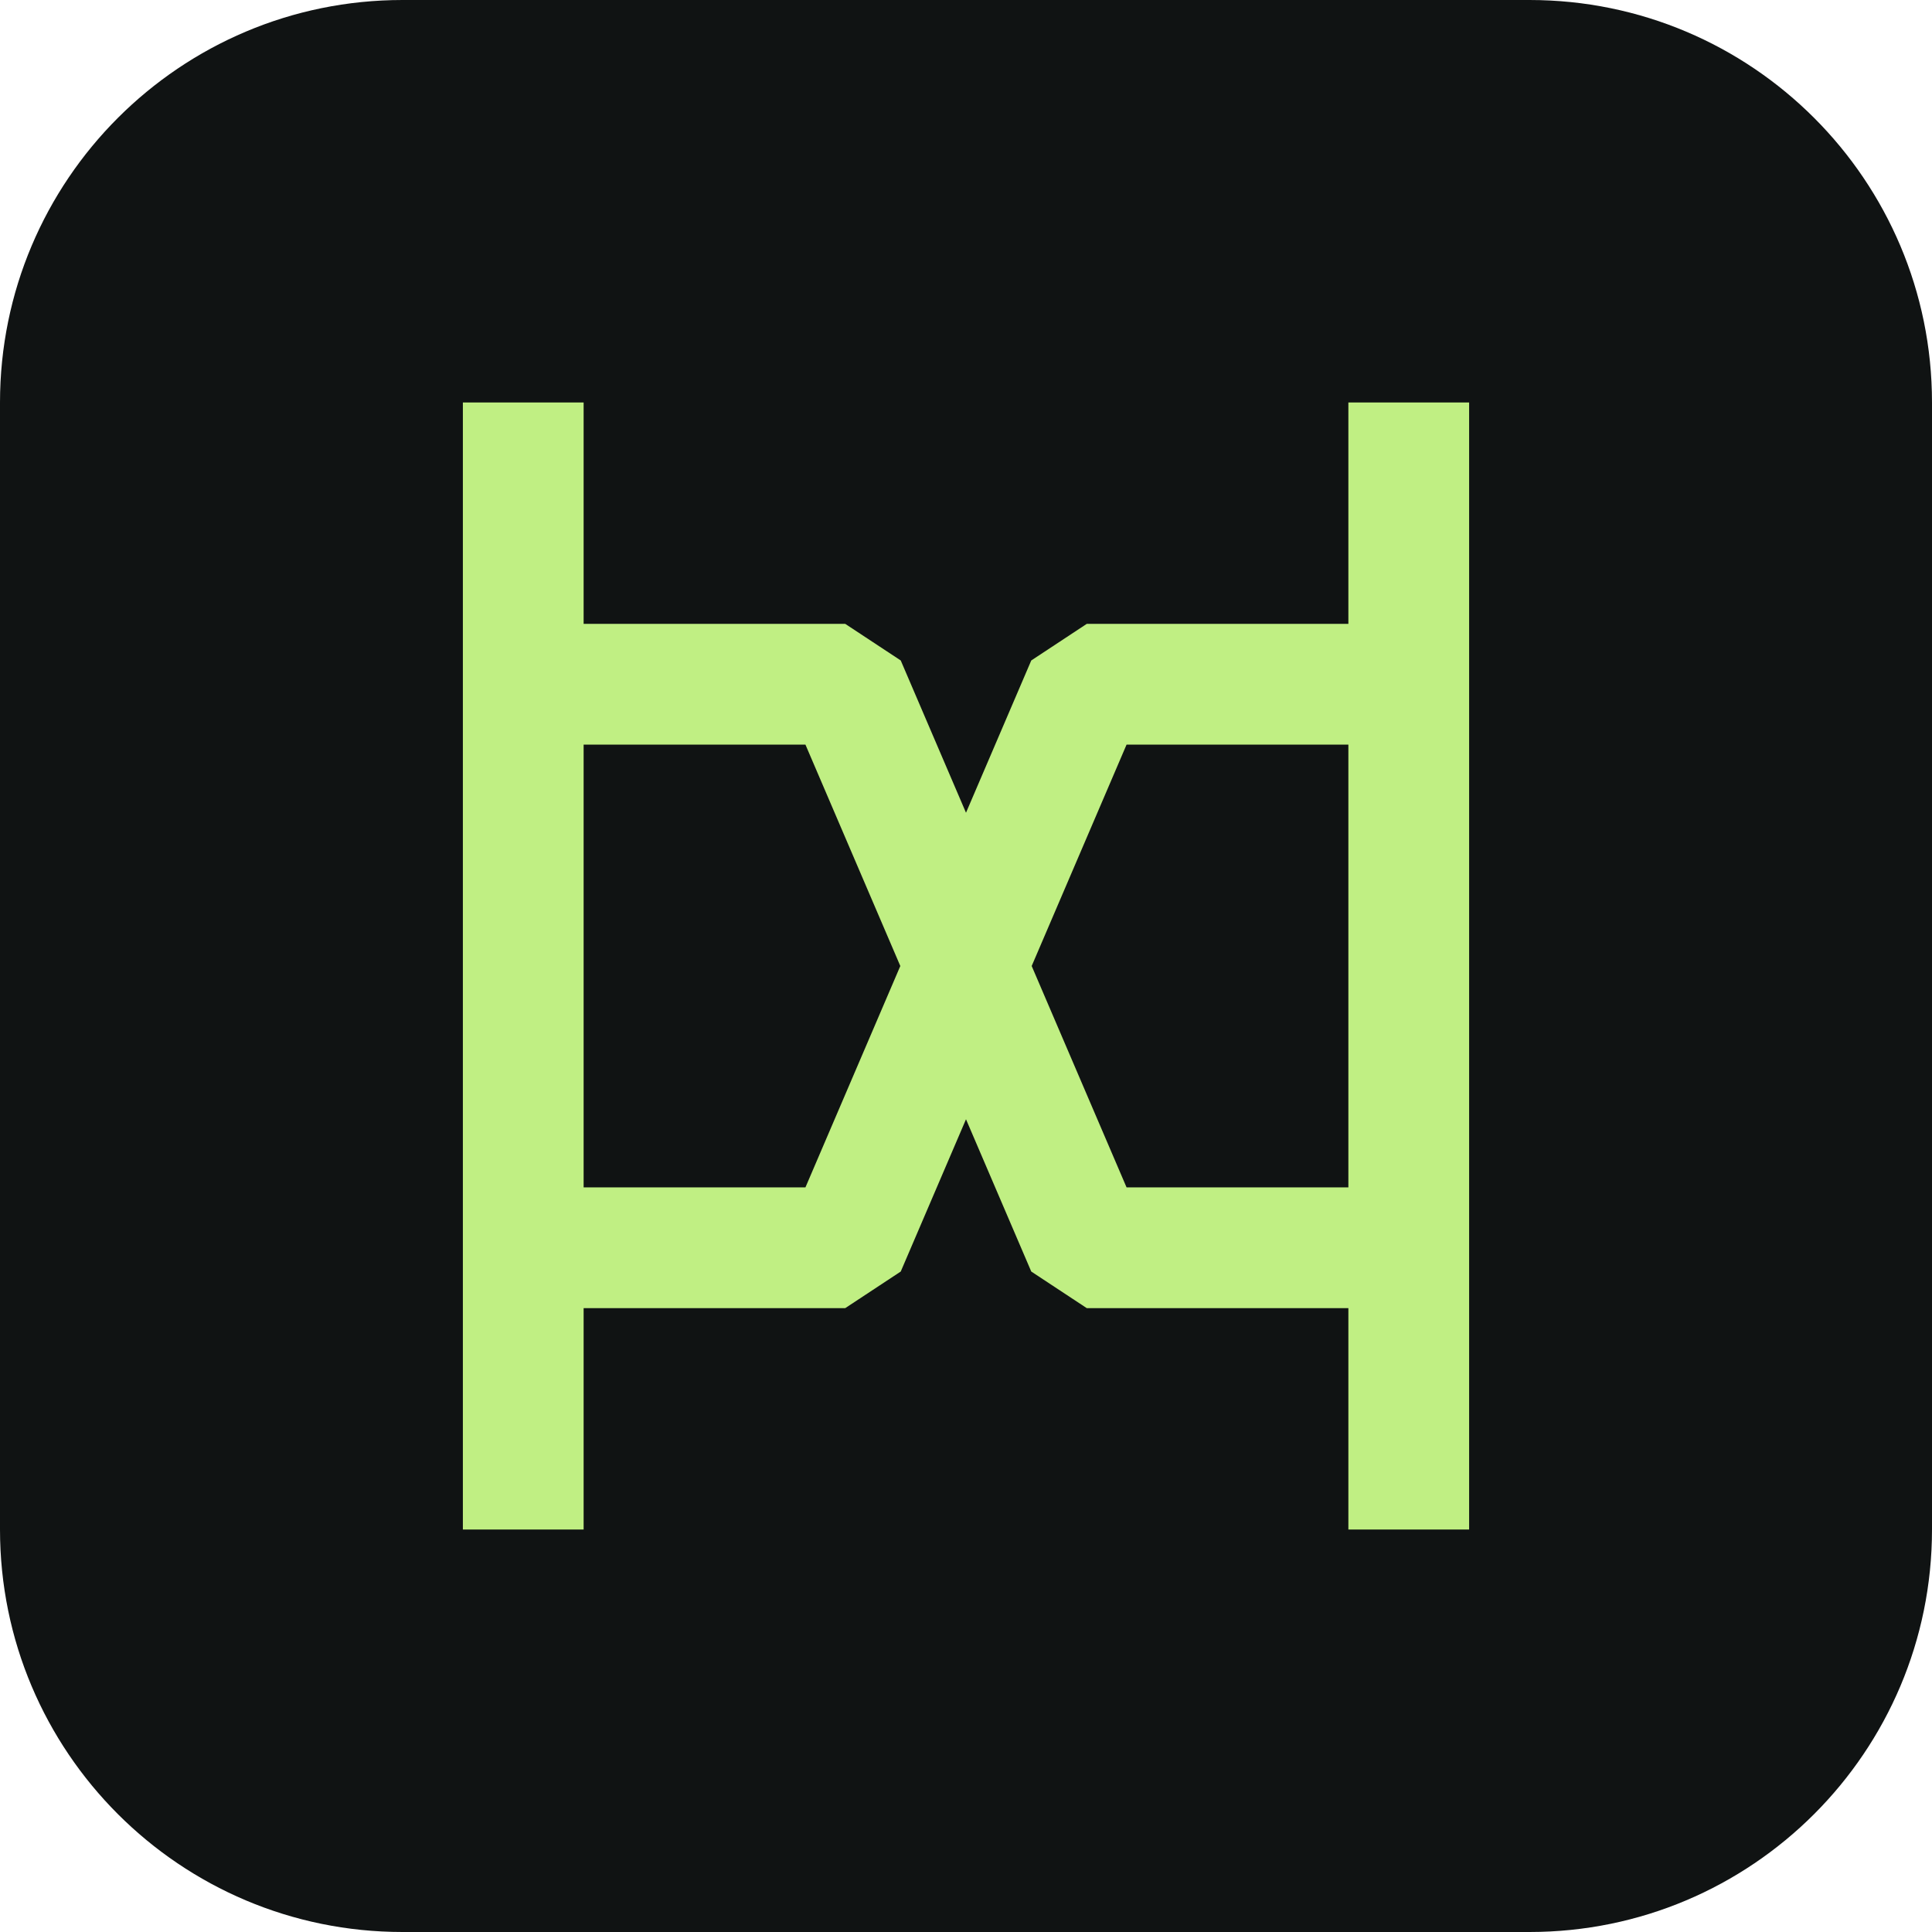
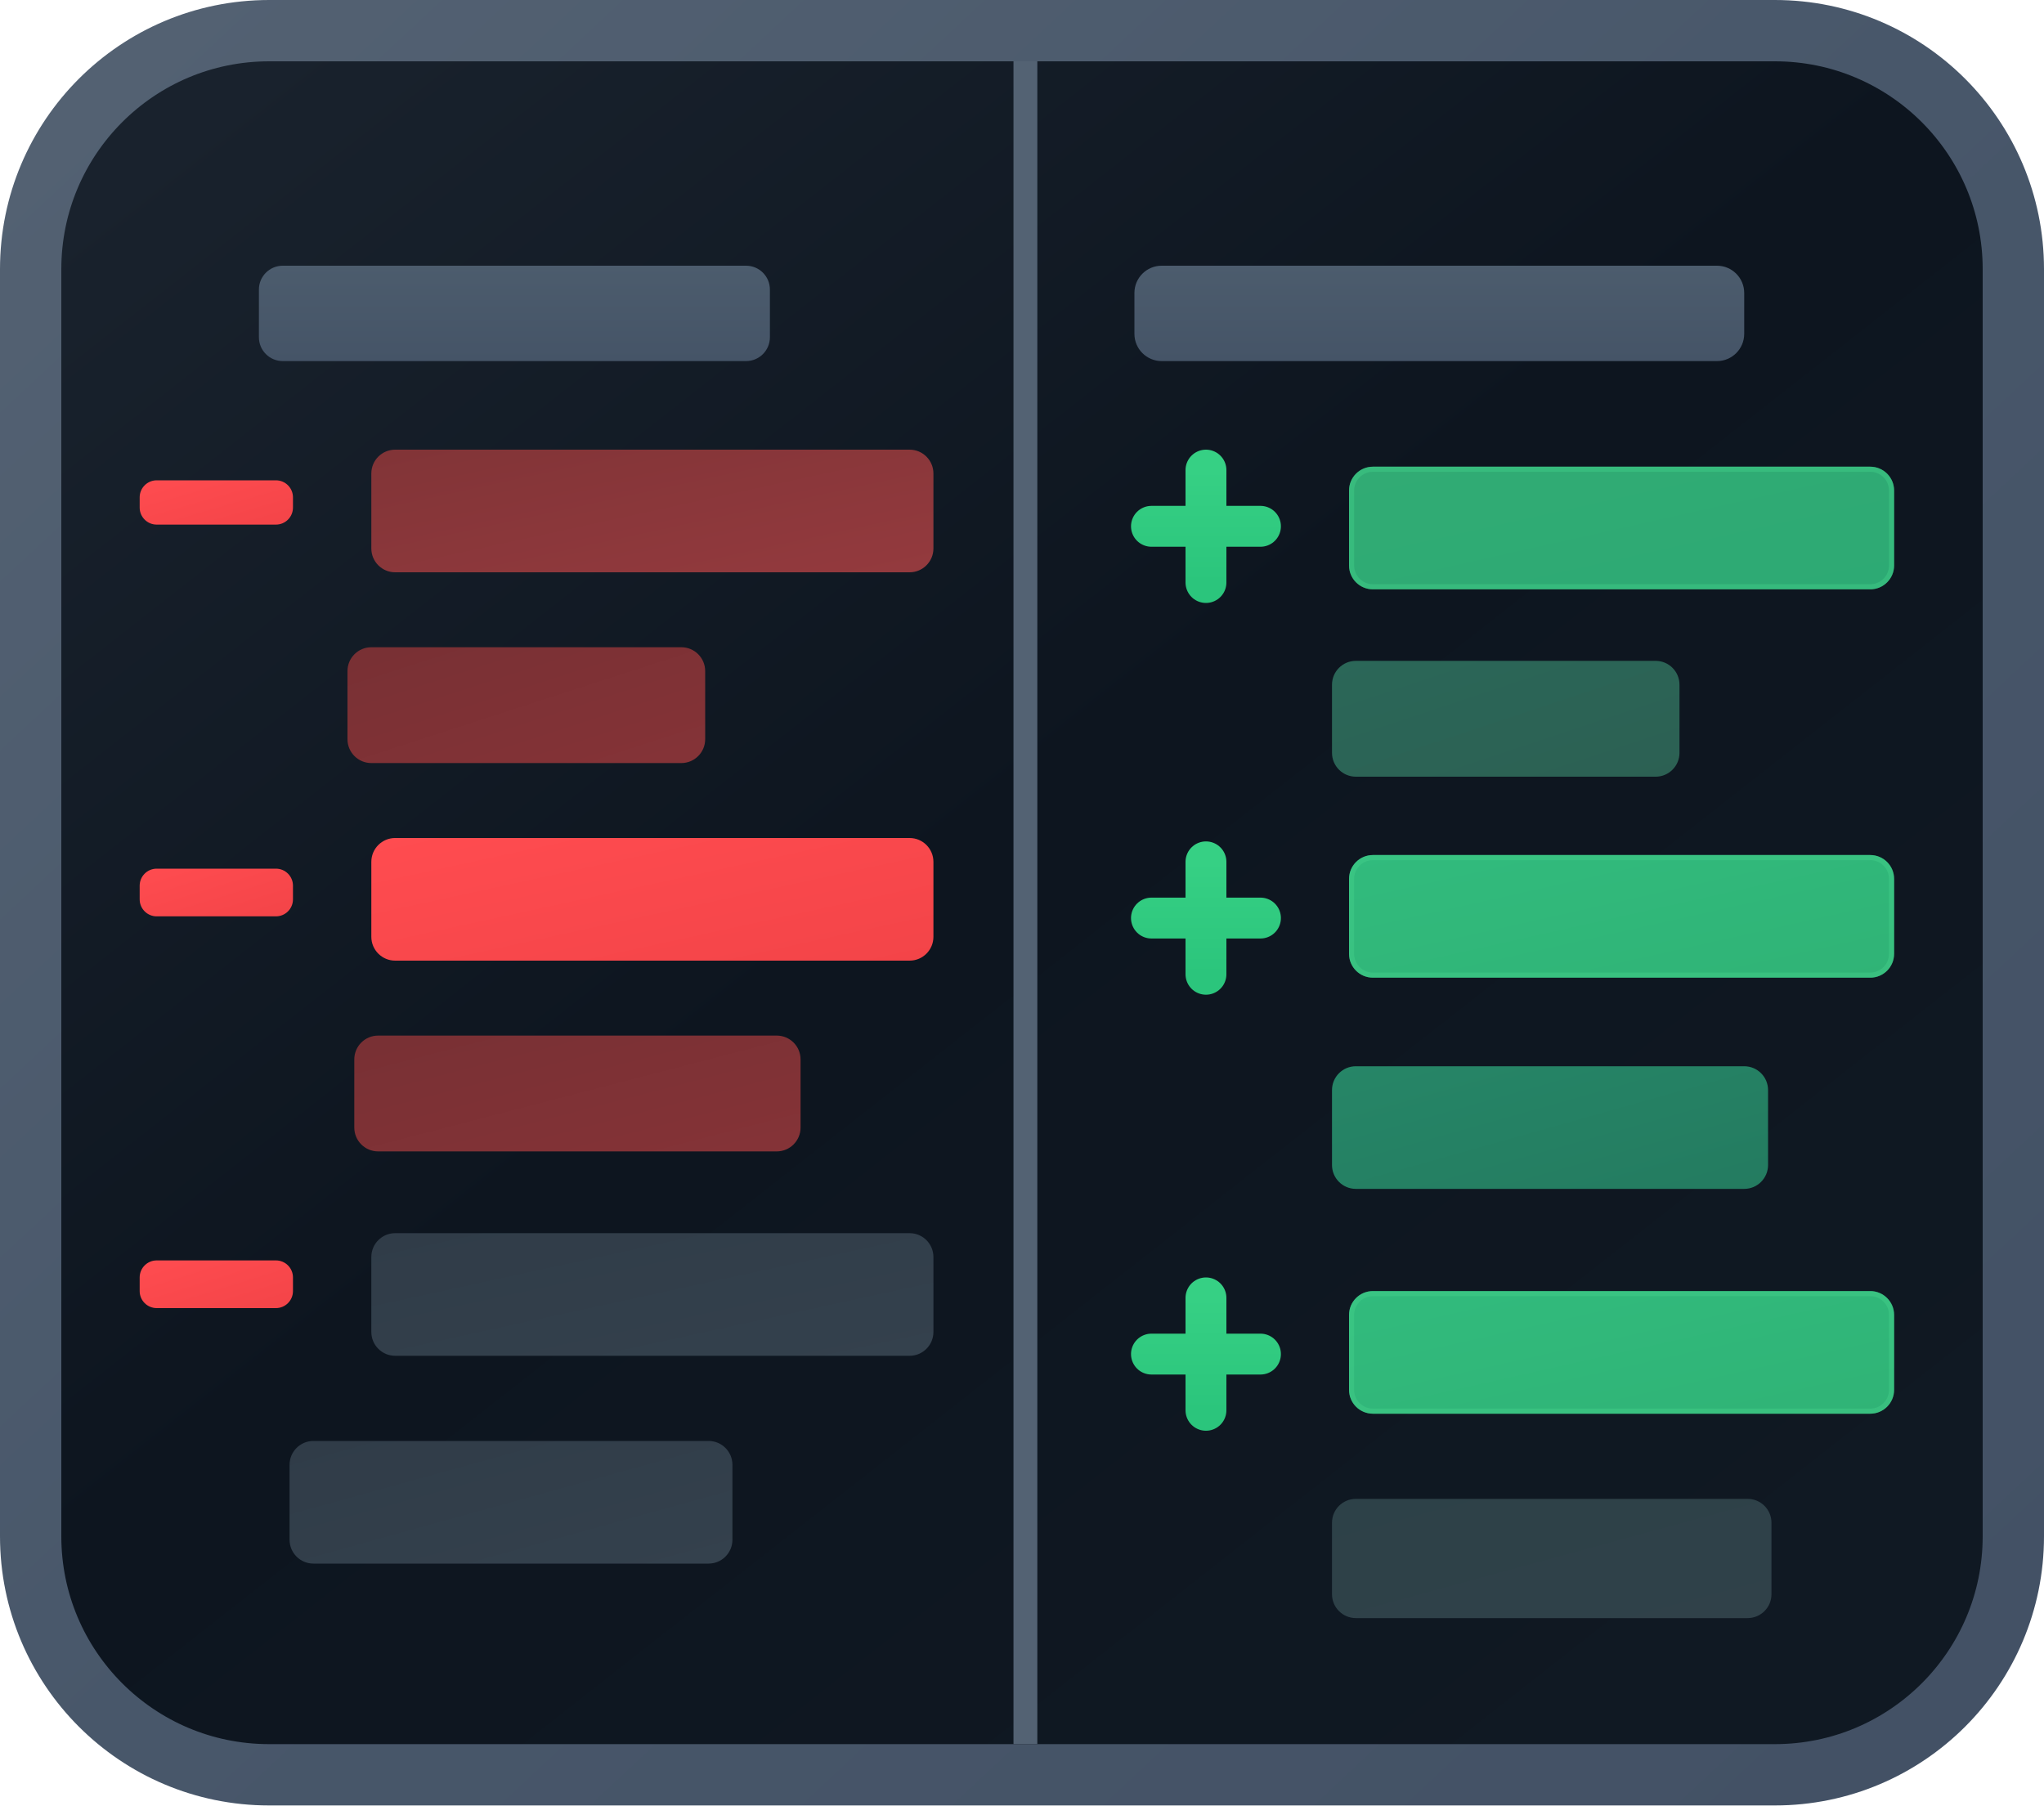
- <svg xmlns="http://www.w3.org/2000/svg" viewBox="0 0 48 48">
-   <rect width="48" height="48" rx="10" fill="#101313" />
-   <path d="M13 10v28M35 10v28M13 17h8l6 14h8M13 31h8l6-14h8" fill="none" stroke="#c0ef83" stroke-width="3" stroke-linejoin="bevel" />
+ <svg xmlns="http://www.w3.org/2000/svg" width="600" height="530" viewBox="0 0 600 530" fill="none" role="img" aria-labelledby="title description">
+   <defs>
+     <linearGradient id="panel-fill" x1="76" y1="18" x2="475" y2="527" gradientUnits="userSpaceOnUse">
+       <stop offset="0" stop-color="#19222D" />
+       <stop offset="0.48" stop-color="#0D151F" />
+       <stop offset="1" stop-color="#101923" />
+     </linearGradient>
+     <linearGradient id="border-fill" x1="50" y1="0" x2="545" y2="530" gradientUnits="userSpaceOnUse">
+       <stop offset="0" stop-color="#536172" />
+       <stop offset="0.5" stop-color="#48576A" />
+       <stop offset="1" stop-color="#435165" />
+     </linearGradient>
+     <linearGradient id="header-fill" x1="0" y1="0" x2="0" y2="1">
+       <stop offset="0" stop-color="#4C5C6D" />
+       <stop offset="1" stop-color="#455467" />
+     </linearGradient>
+     <linearGradient id="delete-fill" x1="0" y1="0" x2="1" y2="1">
+       <stop offset="0" stop-color="#FF4C50" />
+       <stop offset="1" stop-color="#F34448" />
+     </linearGradient>
+     <linearGradient id="delete-muted-fill" x1="0" y1="0" x2="1" y2="1">
+       <stop offset="0" stop-color="#813437" />
+       <stop offset="1" stop-color="#943A3E" />
+     </linearGradient>
+     <linearGradient id="delete-secondary-fill" x1="0" y1="0" x2="1" y2="1">
+       <stop offset="0" stop-color="#783034" />
+       <stop offset="1" stop-color="#853337" />
+     </linearGradient>
+     <linearGradient id="add-fill" x1="0" y1="0" x2="1" y2="1">
+       <stop offset="0" stop-color="#31BB7D" />
+       <stop offset="1" stop-color="#30B376" />
+     </linearGradient>
+     <linearGradient id="add-first-fill" x1="0" y1="0" x2="1" y2="1">
+       <stop offset="0" stop-color="#31AB74" />
+       <stop offset="1" stop-color="#2DAA74" />
+     </linearGradient>
+     <linearGradient id="add-muted-fill" x1="0" y1="0" x2="1" y2="1">
+       <stop offset="0" stop-color="#2B6758" />
+       <stop offset="1" stop-color="#2C6053" />
+     </linearGradient>
+     <linearGradient id="add-secondary-fill" x1="0" y1="0" x2="1" y2="1">
+       <stop offset="0" stop-color="#268667" />
+       <stop offset="1" stop-color="#247B60" />
+     </linearGradient>
+     <linearGradient id="neutral-fill" x1="0" y1="0" x2="1" y2="1">
+       <stop offset="0" stop-color="#303C48" />
+       <stop offset="1" stop-color="#34414D" />
+     </linearGradient>
+     <linearGradient id="neutral-green-fill" x1="0" y1="0" x2="1" y2="1">
+       <stop offset="0" stop-color="#2D4148" />
+       <stop offset="1" stop-color="#304149" />
+     </linearGradient>
+     <linearGradient id="plus-fill" x1="0" y1="0" x2="0" y2="1">
+       <stop offset="0" stop-color="#36D084" />
+       <stop offset="1" stop-color="#2BC57C" />
+     </linearGradient>
+   </defs>
+   <g id="panel-frame">
+     <rect id="panel-background" x="9" y="9" width="582" height="512" rx="70" fill="url(#panel-fill)" />
+     <path id="center-divider" d="M301 18V512" stroke="#536273" stroke-width="7" />
+     <rect id="panel-border" x="9" y="9" width="582" height="512" rx="70" stroke="url(#border-fill)" stroke-width="18" />
+   </g>
+   <g id="column-headers" fill="url(#header-fill)">
+     <rect id="left-header" x="76" y="78" width="150" height="28" rx="7" />
+     <rect id="right-header" x="333" y="78" width="179" height="28" rx="8" />
+   </g>
+   <g id="deletions">
+     <g id="deletion-row-1">
+       <rect id="minus-1" x="41" y="141" width="45" height="13" rx="5" fill="url(#delete-fill)" />
+       <rect id="deleted-line-1" x="109" y="132" width="165" height="36" rx="7" fill="url(#delete-muted-fill)" />
+       <rect id="deleted-detail-1" x="102" y="190" width="105" height="34" rx="7" fill="url(#delete-secondary-fill)" />
+     </g>
+     <g id="deletion-row-2">
+       <rect id="minus-2" x="41" y="255" width="45" height="14" rx="5" fill="url(#delete-fill)" />
+       <rect id="deleted-line-2" x="109" y="246" width="165" height="36" rx="7" fill="url(#delete-fill)" />
+       <rect id="deleted-detail-2" x="104" y="304" width="131" height="34" rx="7" fill="url(#delete-secondary-fill)" />
+     </g>
+     <g id="deletion-row-3">
+       <rect id="minus-3" x="41" y="370" width="45" height="14" rx="5" fill="url(#delete-fill)" />
+       <rect id="deleted-line-3" x="109" y="362" width="165" height="36" rx="7" fill="url(#neutral-fill)" />
+       <rect id="deleted-detail-3" x="85" y="423" width="130" height="36" rx="7" fill="url(#neutral-fill)" />
+     </g>
+   </g>
+   <g id="additions">
+     <g id="addition-row-1">
+       <path id="plus-1" d="M354 138V171M338 154.5H370" stroke="url(#plus-fill)" stroke-width="12" stroke-linecap="round" />
+       <rect id="added-line-1" x="396" y="137" width="160" height="36" rx="7" fill="url(#add-first-fill)" />
+       <rect id="added-line-1-edge" x="396.75" y="137.75" width="158.5" height="34.5" rx="6.25" stroke="#42CE88" stroke-opacity="0.45" stroke-width="1.5" />
+       <rect id="added-detail-1" x="391" y="194" width="102" height="34" rx="7" fill="url(#add-muted-fill)" />
+     </g>
+     <g id="addition-row-2">
+       <path id="plus-2" d="M354 253V286M338 269.5H370" stroke="url(#plus-fill)" stroke-width="12" stroke-linecap="round" />
+       <rect id="added-line-2" x="396" y="251" width="160" height="36" rx="7" fill="url(#add-fill)" />
+       <rect id="added-line-2-edge" x="396.75" y="251.75" width="158.5" height="34.5" rx="6.25" stroke="#48D38D" stroke-opacity="0.4" stroke-width="1.5" />
+       <rect id="added-detail-2" x="391" y="313" width="128" height="36" rx="7" fill="url(#add-secondary-fill)" />
+     </g>
+     <g id="addition-row-3">
+       <path id="plus-3" d="M354 381V414M338 397.5H370" stroke="url(#plus-fill)" stroke-width="12" stroke-linecap="round" />
+       <rect id="added-line-3" x="396" y="379" width="160" height="36" rx="7" fill="url(#add-fill)" />
+       <rect id="added-line-3-edge" x="396.75" y="379.75" width="158.5" height="34.5" rx="6.25" stroke="#48D38D" stroke-opacity="0.4" stroke-width="1.5" />
+       <rect id="added-detail-3" x="391" y="440" width="129" height="35" rx="7" fill="url(#neutral-green-fill)" />
+     </g>
+   </g>
</svg>
